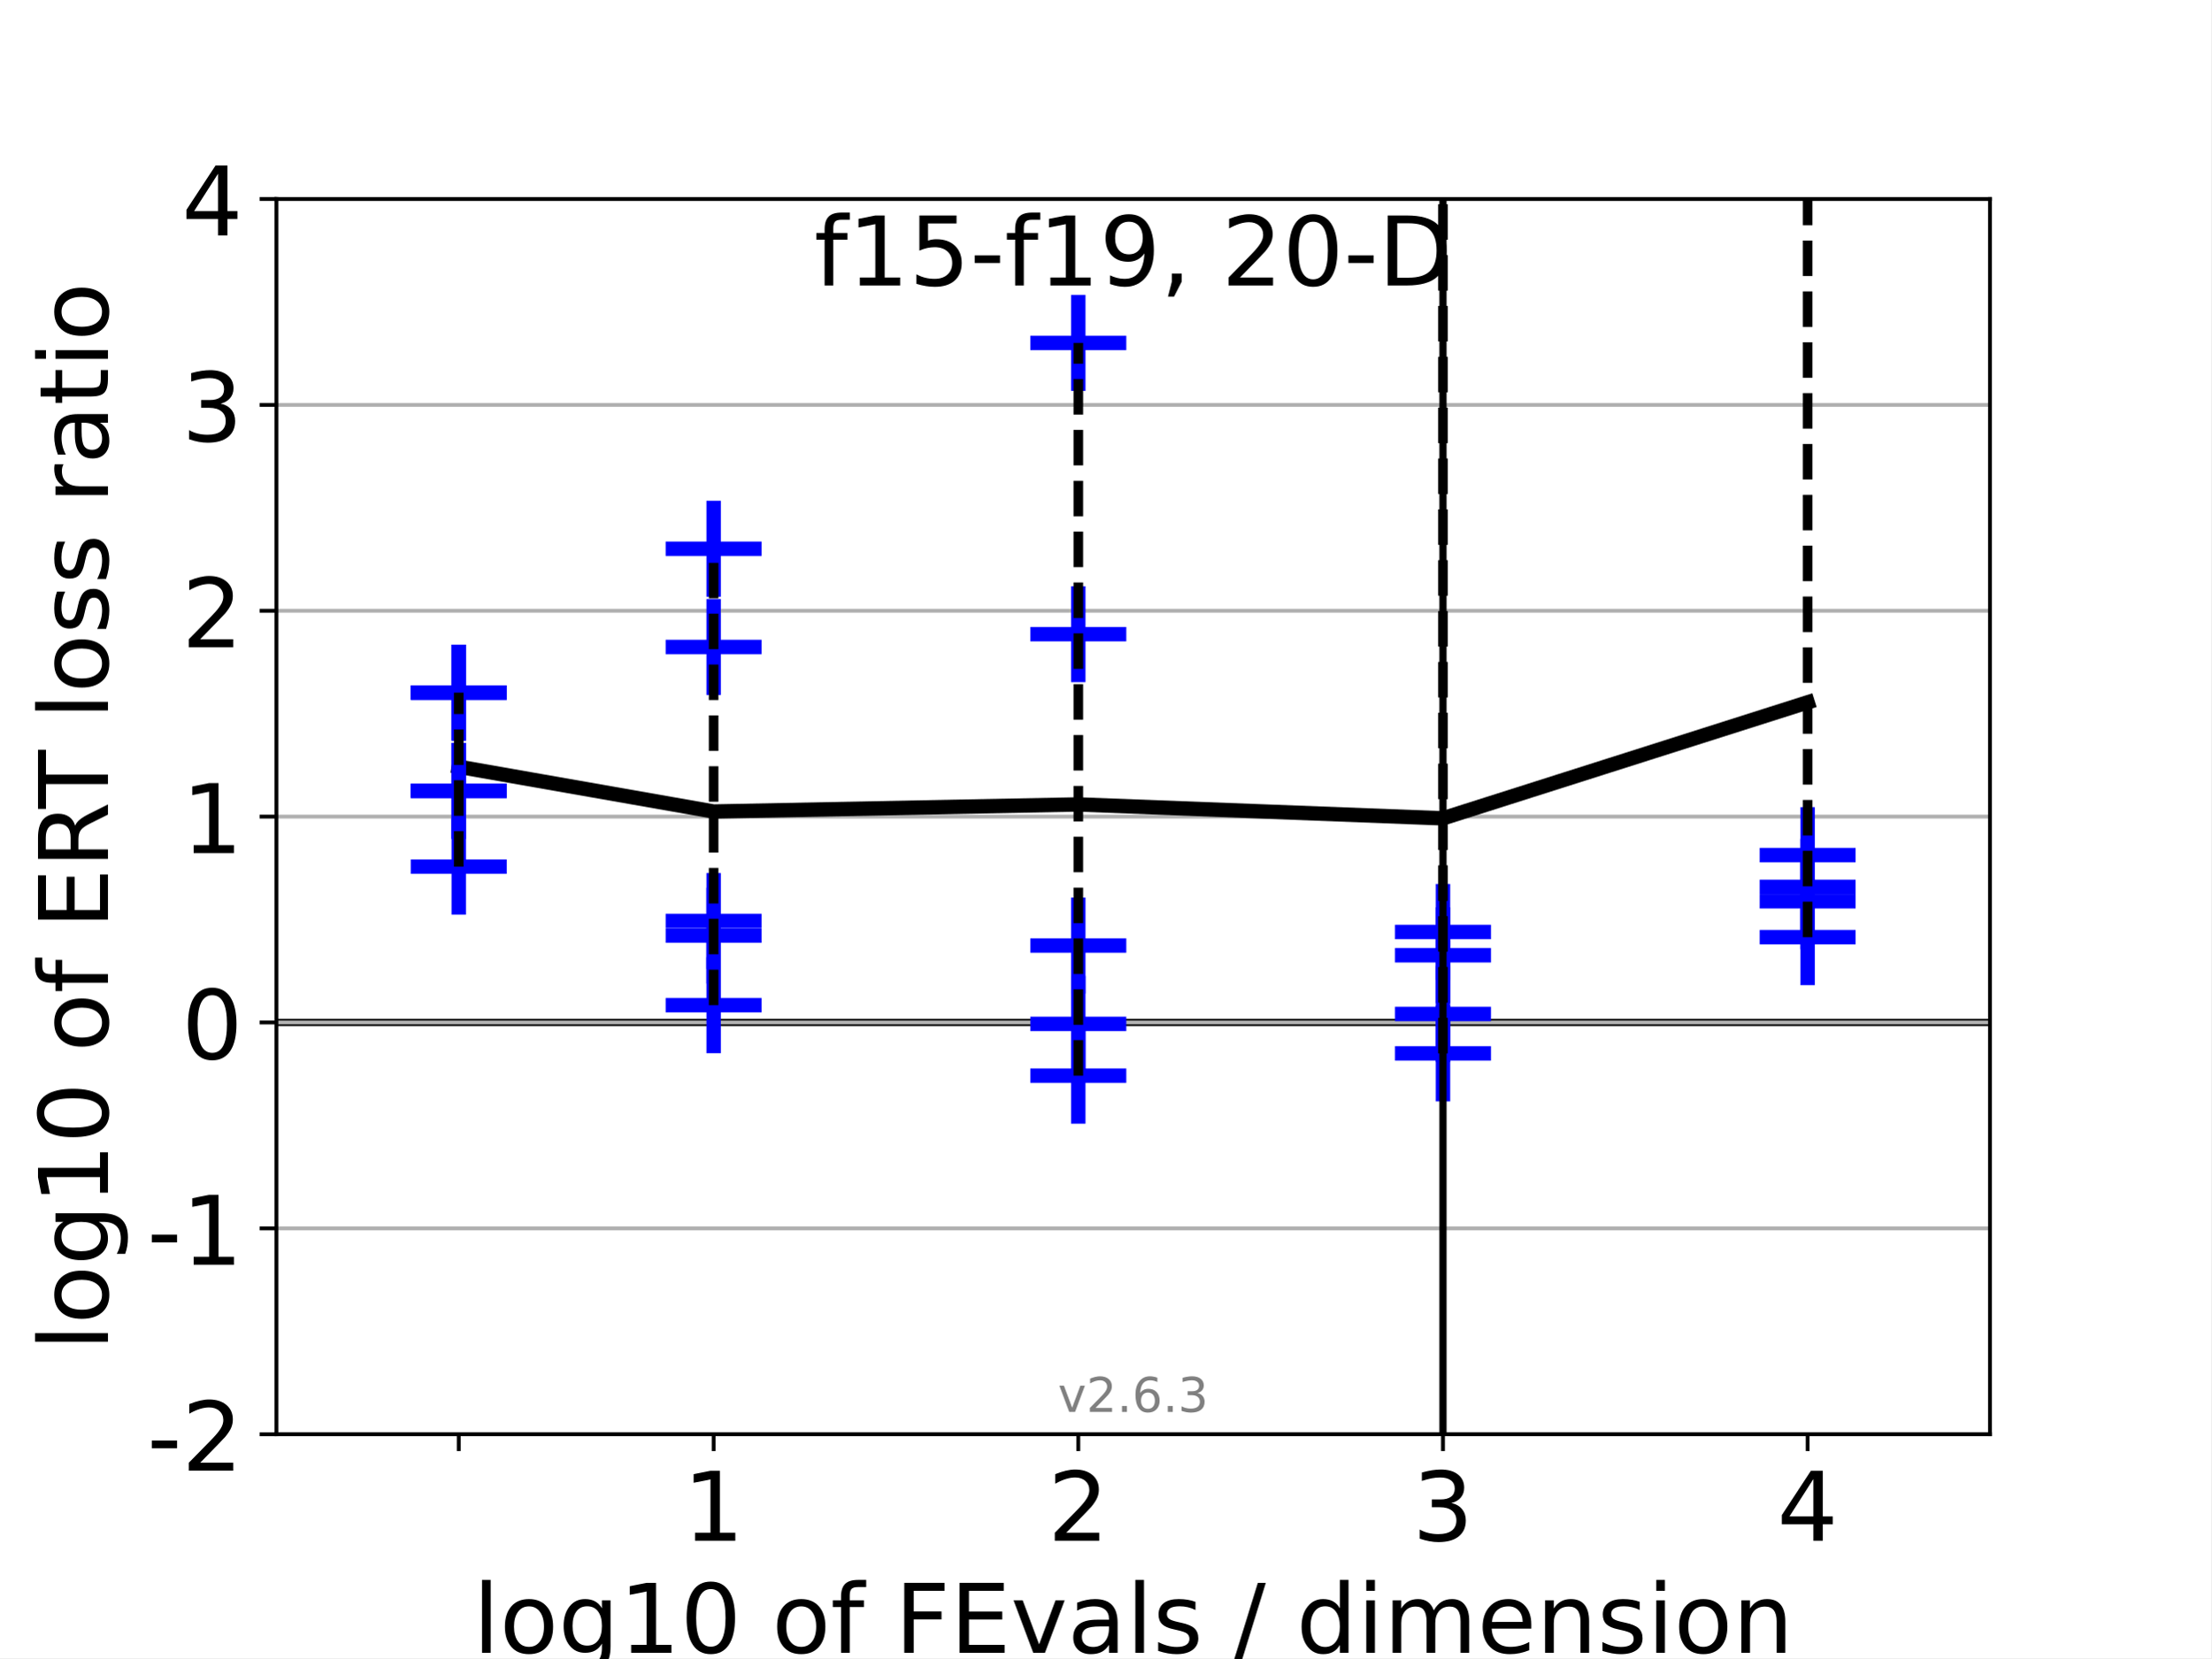
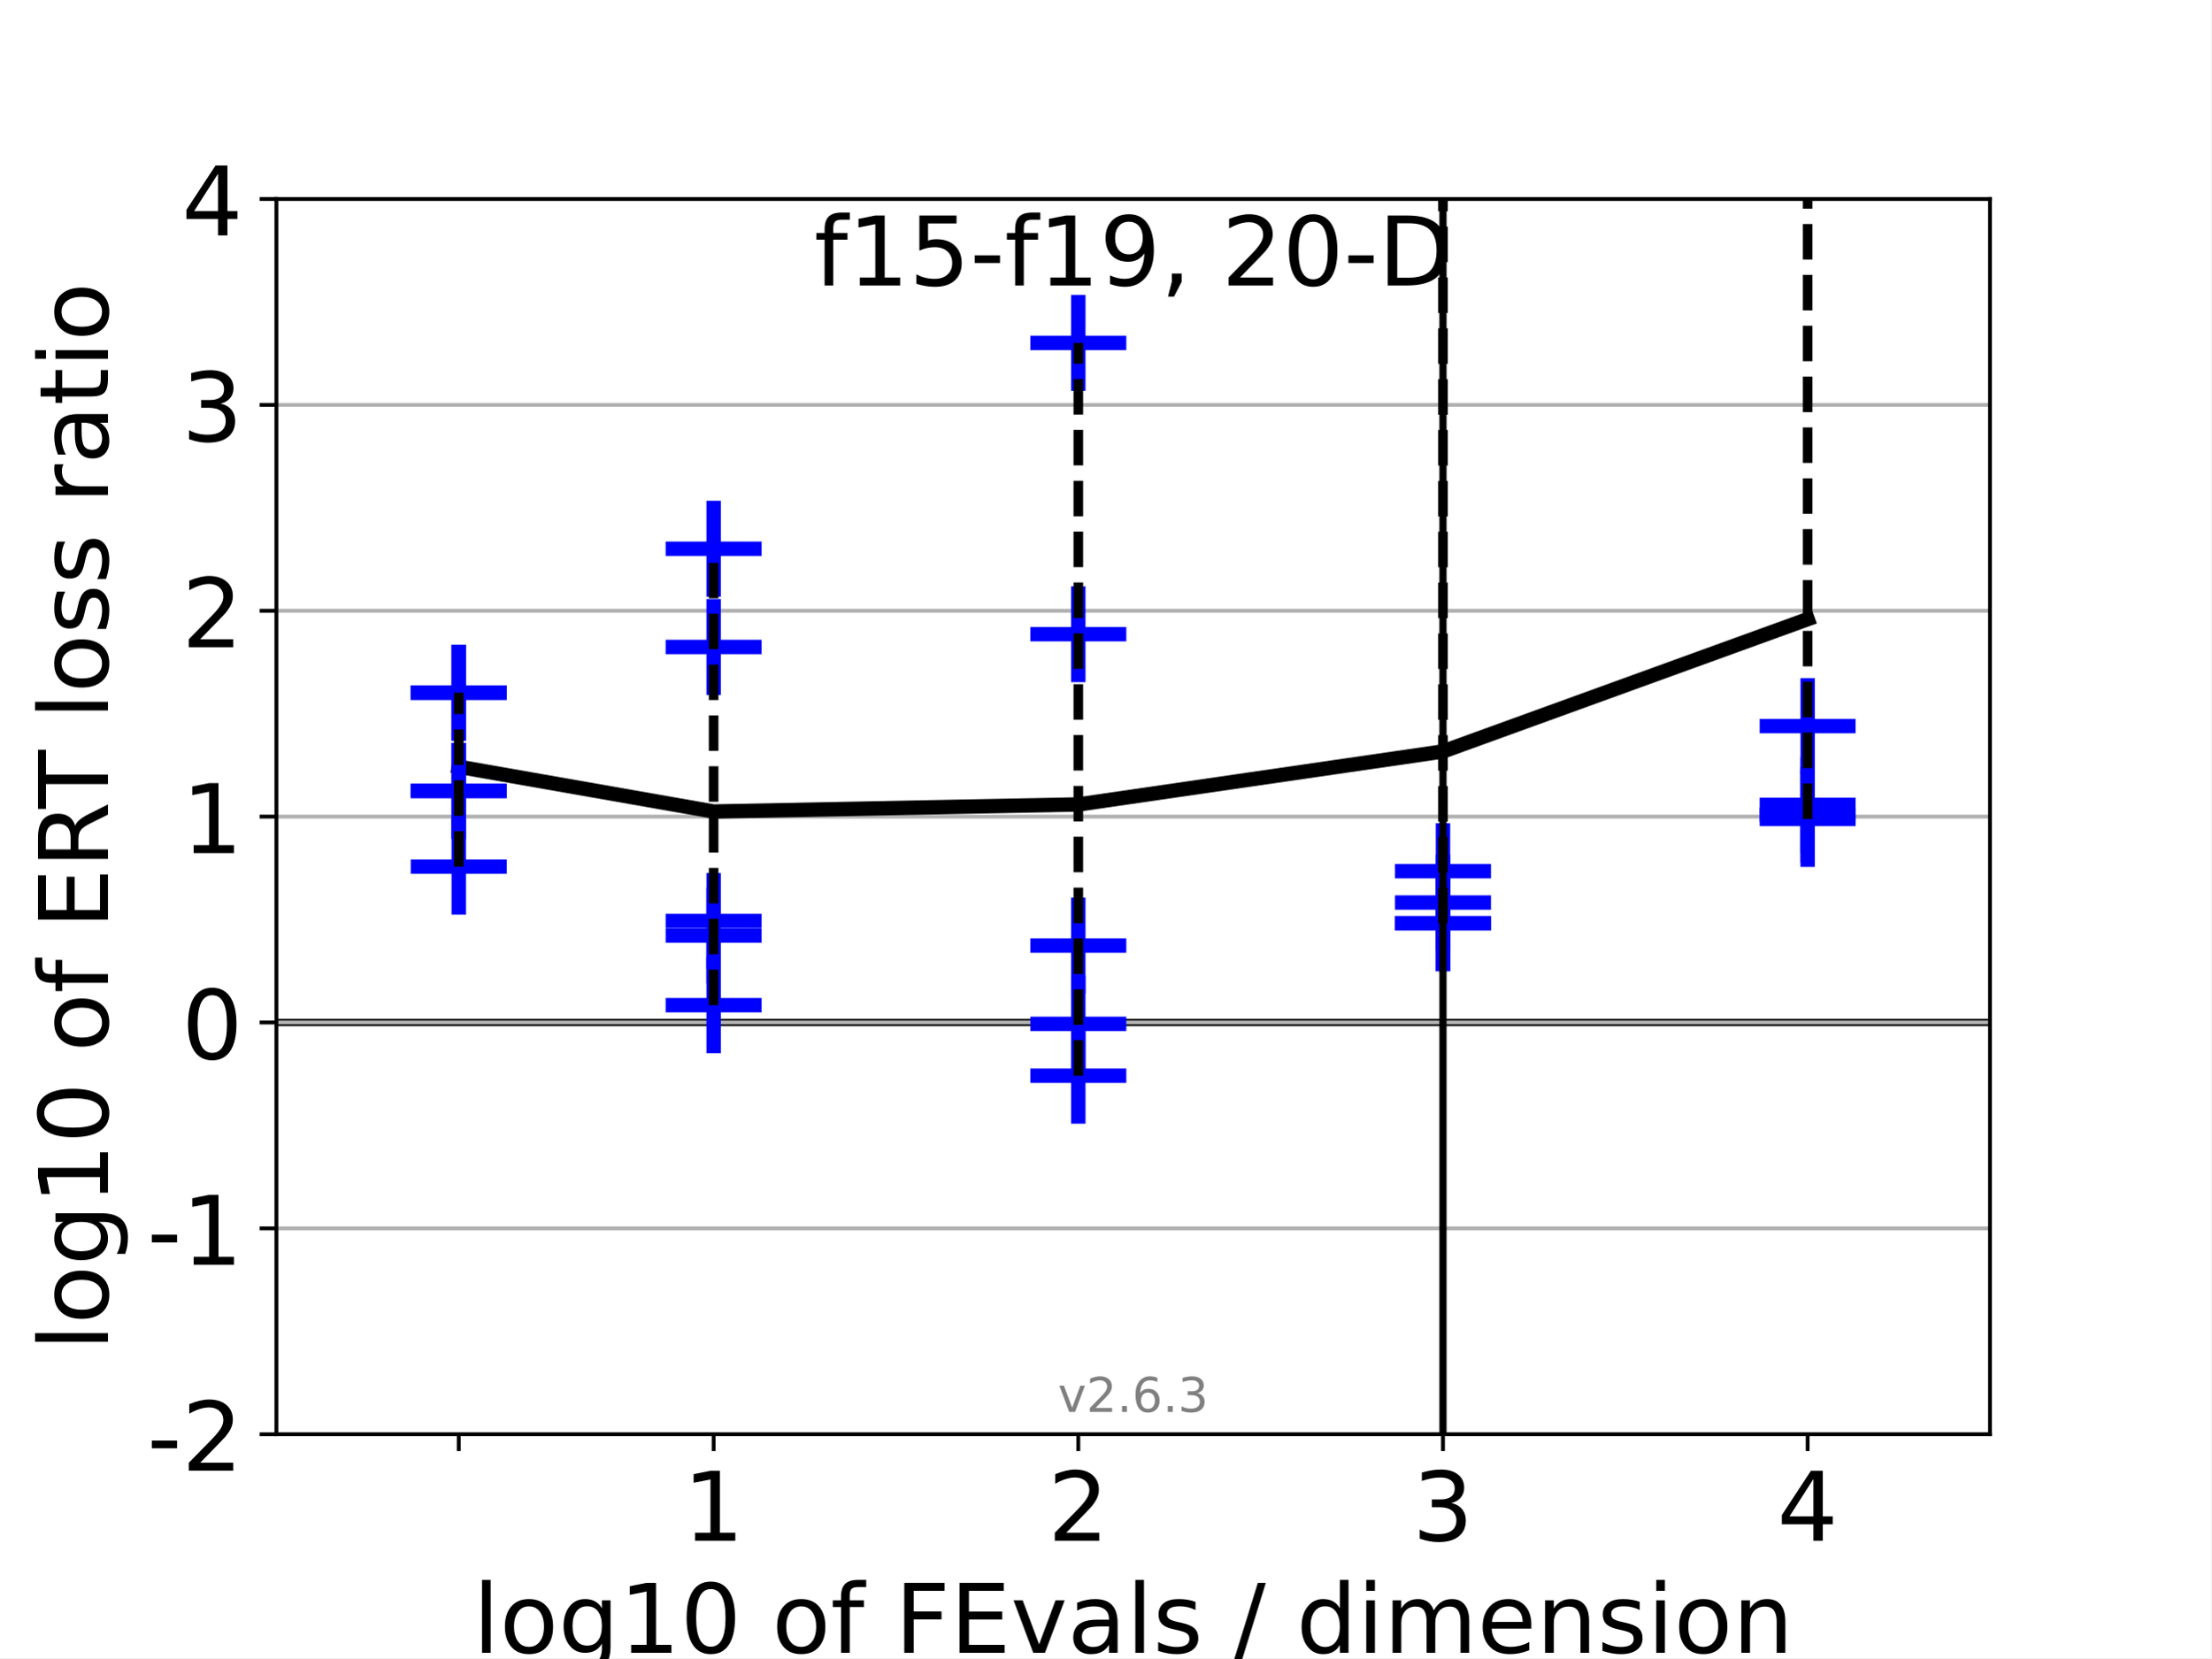
<svg xmlns="http://www.w3.org/2000/svg" xmlns:xlink="http://www.w3.org/1999/xlink" width="460.8pt" height="345.6pt" viewBox="0 0 460.8 345.6" version="1.1">
  <defs>
    <style type="text/css">*{stroke-linejoin: round; stroke-linecap: butt}</style>
  </defs>
  <g id="figure_1">
    <g id="patch_1">
      <path d="M 0 345.6  L 460.8 345.6  L 460.8 0  L 0 0  z " style="fill: #ffffff" />
    </g>
    <g id="axes_1">
      <g id="patch_2">
        <path d="M 57.6 298.944  L 414.72 298.944  L 414.72 41.472  L 57.6 41.472  z " style="fill: #ffffff" />
      </g>
      <g id="line2d_1">
-         <path d="M 57.6 213.12  L 414.72 213.12  " clip-path="url(#p6ece8abced)" style="fill: none; stroke: #000000; stroke-width: 1.5; stroke-linecap: square" />
+         <path d="M 57.6 213.12  L 414.72 213.12  " clip-path="url(#p973a322a5b)" style="fill: none; stroke: #000000; stroke-width: 1.5; stroke-linecap: square" />
      </g>
      <g id="matplotlib.axis_1">
        <g id="xtick_1">
          <g id="line2d_2">
            <defs>
-               <path id="me45247c3a1" d="M 0 0  L 0 3.5  " style="stroke: #000000; stroke-width: 0.8" />
+               <path id="m1d22557610" d="M 0 0  L 0 3.5  " style="stroke: #000000; stroke-width: 0.8" />
            </defs>
            <g>
-               <use xlink:href="#me45247c3a1" x="95.6" y="298.944" style="stroke: #000000; stroke-width: 0.8" />
+               <use xlink:href="#m1d22557610" x="95.6" y="298.944" style="stroke: #000000; stroke-width: 0.8" />
            </g>
          </g>
        </g>
        <g id="xtick_2">
          <g id="line2d_3">
            <g>
-               <use xlink:href="#me45247c3a1" x="148.721" y="298.944" style="stroke: #000000; stroke-width: 0.8" />
+               <use xlink:href="#m1d22557610" x="148.721" y="298.944" style="stroke: #000000; stroke-width: 0.8" />
            </g>
          </g>
          <g id="text_1">
            <g transform="translate(142.3588 321.1409) scale(0.2 -0.2)">
              <defs>
                <path id="DejaVuSans-31" d="M 794 531  L 1825 531  L 1825 4091  L 703 3866  L 703 4441  L 1819 4666  L 2450 4666  L 2450 531  L 3481 531  L 3481 0  L 794 0  L 794 531  z " transform="scale(0.015625)" />
              </defs>
              <use xlink:href="#DejaVuSans-31" />
            </g>
          </g>
        </g>
        <g id="xtick_3">
          <g id="line2d_4">
            <g>
-               <use xlink:href="#me45247c3a1" x="224.721" y="298.944" style="stroke: #000000; stroke-width: 0.8" />
+               <use xlink:href="#m1d22557610" x="224.721" y="298.944" style="stroke: #000000; stroke-width: 0.8" />
            </g>
          </g>
          <g id="text_2">
            <g transform="translate(218.3584 321.1409) scale(0.2 -0.2)">
              <defs>
                <path id="DejaVuSans-32" d="M 1228 531  L 3431 531  L 3431 0  L 469 0  L 469 531  Q 828 903 1448 1529  Q 2069 2156 2228 2338  Q 2531 2678 2651 2914  Q 2772 3150 2772 3378  Q 2772 3750 2511 3984  Q 2250 4219 1831 4219  Q 1534 4219 1204 4116  Q 875 4013 500 3803  L 500 4441  Q 881 4594 1212 4672  Q 1544 4750 1819 4750  Q 2544 4750 2975 4387  Q 3406 4025 3406 3419  Q 3406 3131 3298 2873  Q 3191 2616 2906 2266  Q 2828 2175 2409 1742  Q 1991 1309 1228 531  z " transform="scale(0.015625)" />
              </defs>
              <use xlink:href="#DejaVuSans-32" />
            </g>
          </g>
        </g>
        <g id="xtick_4">
          <g id="line2d_5">
            <g>
-               <use xlink:href="#me45247c3a1" x="300.721" y="298.944" style="stroke: #000000; stroke-width: 0.8" />
+               <use xlink:href="#m1d22557610" x="300.721" y="298.944" style="stroke: #000000; stroke-width: 0.8" />
            </g>
          </g>
          <g id="text_3">
            <g transform="translate(294.358 321.1409) scale(0.2 -0.2)">
              <defs>
                <path id="DejaVuSans-33" d="M 2597 2516  Q 3050 2419 3304 2112  Q 3559 1806 3559 1356  Q 3559 666 3084 287  Q 2609 -91 1734 -91  Q 1441 -91 1130 -33  Q 819 25 488 141  L 488 750  Q 750 597 1062 519  Q 1375 441 1716 441  Q 2309 441 2620 675  Q 2931 909 2931 1356  Q 2931 1769 2642 2001  Q 2353 2234 1838 2234  L 1294 2234  L 1294 2753  L 1863 2753  Q 2328 2753 2575 2939  Q 2822 3125 2822 3475  Q 2822 3834 2567 4026  Q 2313 4219 1838 4219  Q 1578 4219 1281 4162  Q 984 4106 628 3988  L 628 4550  Q 988 4650 1302 4700  Q 1616 4750 1894 4750  Q 2613 4750 3031 4423  Q 3450 4097 3450 3541  Q 3450 3153 3228 2886  Q 3006 2619 2597 2516  z " transform="scale(0.015625)" />
              </defs>
              <use xlink:href="#DejaVuSans-33" />
            </g>
          </g>
        </g>
        <g id="xtick_5">
          <g id="line2d_6">
            <g>
-               <use xlink:href="#me45247c3a1" x="376.72" y="298.944" style="stroke: #000000; stroke-width: 0.8" />
+               <use xlink:href="#m1d22557610" x="376.72" y="298.944" style="stroke: #000000; stroke-width: 0.8" />
            </g>
          </g>
          <g id="text_4">
            <g transform="translate(370.3577 321.1409) scale(0.2 -0.2)">
              <defs>
                <path id="DejaVuSans-34" d="M 2419 4116  L 825 1625  L 2419 1625  L 2419 4116  z M 2253 4666  L 3047 4666  L 3047 1625  L 3713 1625  L 3713 1100  L 3047 1100  L 3047 0  L 2419 0  L 2419 1100  L 313 1100  L 313 1709  L 2253 4666  z " transform="scale(0.015625)" />
              </defs>
              <use xlink:href="#DejaVuSans-34" />
            </g>
          </g>
        </g>
        <g id="text_5">
          <g transform="translate(98.56312 344.4971) scale(0.2 -0.2)">
            <defs>
              <path id="DejaVuSans-6c" d="M 603 4863  L 1178 4863  L 1178 0  L 603 0  L 603 4863  z " transform="scale(0.015625)" />
              <path id="DejaVuSans-6f" d="M 1959 3097  Q 1497 3097 1228 2736  Q 959 2375 959 1747  Q 959 1119 1226 758  Q 1494 397 1959 397  Q 2419 397 2687 759  Q 2956 1122 2956 1747  Q 2956 2369 2687 2733  Q 2419 3097 1959 3097  z M 1959 3584  Q 2709 3584 3137 3096  Q 3566 2609 3566 1747  Q 3566 888 3137 398  Q 2709 -91 1959 -91  Q 1206 -91 779 398  Q 353 888 353 1747  Q 353 2609 779 3096  Q 1206 3584 1959 3584  z " transform="scale(0.015625)" />
              <path id="DejaVuSans-67" d="M 2906 1791  Q 2906 2416 2648 2759  Q 2391 3103 1925 3103  Q 1463 3103 1205 2759  Q 947 2416 947 1791  Q 947 1169 1205 825  Q 1463 481 1925 481  Q 2391 481 2648 825  Q 2906 1169 2906 1791  z M 3481 434  Q 3481 -459 3084 -895  Q 2688 -1331 1869 -1331  Q 1566 -1331 1297 -1286  Q 1028 -1241 775 -1147  L 775 -588  Q 1028 -725 1275 -790  Q 1522 -856 1778 -856  Q 2344 -856 2625 -561  Q 2906 -266 2906 331  L 2906 616  Q 2728 306 2450 153  Q 2172 0 1784 0  Q 1141 0 747 490  Q 353 981 353 1791  Q 353 2603 747 3093  Q 1141 3584 1784 3584  Q 2172 3584 2450 3431  Q 2728 3278 2906 2969  L 2906 3500  L 3481 3500  L 3481 434  z " transform="scale(0.015625)" />
              <path id="DejaVuSans-30" d="M 2034 4250  Q 1547 4250 1301 3770  Q 1056 3291 1056 2328  Q 1056 1369 1301 889  Q 1547 409 2034 409  Q 2525 409 2770 889  Q 3016 1369 3016 2328  Q 3016 3291 2770 3770  Q 2525 4250 2034 4250  z M 2034 4750  Q 2819 4750 3233 4129  Q 3647 3509 3647 2328  Q 3647 1150 3233 529  Q 2819 -91 2034 -91  Q 1250 -91 836 529  Q 422 1150 422 2328  Q 422 3509 836 4129  Q 1250 4750 2034 4750  z " transform="scale(0.015625)" />
              <path id="DejaVuSans-20" transform="scale(0.015625)" />
              <path id="DejaVuSans-66" d="M 2375 4863  L 2375 4384  L 1825 4384  Q 1516 4384 1395 4259  Q 1275 4134 1275 3809  L 1275 3500  L 2222 3500  L 2222 3053  L 1275 3053  L 1275 0  L 697 0  L 697 3053  L 147 3053  L 147 3500  L 697 3500  L 697 3744  Q 697 4328 969 4595  Q 1241 4863 1831 4863  L 2375 4863  z " transform="scale(0.015625)" />
              <path id="DejaVuSans-46" d="M 628 4666  L 3309 4666  L 3309 4134  L 1259 4134  L 1259 2759  L 3109 2759  L 3109 2228  L 1259 2228  L 1259 0  L 628 0  L 628 4666  z " transform="scale(0.015625)" />
              <path id="DejaVuSans-45" d="M 628 4666  L 3578 4666  L 3578 4134  L 1259 4134  L 1259 2753  L 3481 2753  L 3481 2222  L 1259 2222  L 1259 531  L 3634 531  L 3634 0  L 628 0  L 628 4666  z " transform="scale(0.015625)" />
              <path id="DejaVuSans-76" d="M 191 3500  L 800 3500  L 1894 563  L 2988 3500  L 3597 3500  L 2284 0  L 1503 0  L 191 3500  z " transform="scale(0.015625)" />
              <path id="DejaVuSans-61" d="M 2194 1759  Q 1497 1759 1228 1600  Q 959 1441 959 1056  Q 959 750 1161 570  Q 1363 391 1709 391  Q 2188 391 2477 730  Q 2766 1069 2766 1631  L 2766 1759  L 2194 1759  z M 3341 1997  L 3341 0  L 2766 0  L 2766 531  Q 2569 213 2275 61  Q 1981 -91 1556 -91  Q 1019 -91 701 211  Q 384 513 384 1019  Q 384 1609 779 1909  Q 1175 2209 1959 2209  L 2766 2209  L 2766 2266  Q 2766 2663 2505 2880  Q 2244 3097 1772 3097  Q 1472 3097 1187 3025  Q 903 2953 641 2809  L 641 3341  Q 956 3463 1253 3523  Q 1550 3584 1831 3584  Q 2591 3584 2966 3190  Q 3341 2797 3341 1997  z " transform="scale(0.015625)" />
              <path id="DejaVuSans-73" d="M 2834 3397  L 2834 2853  Q 2591 2978 2328 3040  Q 2066 3103 1784 3103  Q 1356 3103 1142 2972  Q 928 2841 928 2578  Q 928 2378 1081 2264  Q 1234 2150 1697 2047  L 1894 2003  Q 2506 1872 2764 1633  Q 3022 1394 3022 966  Q 3022 478 2636 193  Q 2250 -91 1575 -91  Q 1294 -91 989 -36  Q 684 19 347 128  L 347 722  Q 666 556 975 473  Q 1284 391 1588 391  Q 1994 391 2212 530  Q 2431 669 2431 922  Q 2431 1156 2273 1281  Q 2116 1406 1581 1522  L 1381 1569  Q 847 1681 609 1914  Q 372 2147 372 2553  Q 372 3047 722 3315  Q 1072 3584 1716 3584  Q 2034 3584 2315 3537  Q 2597 3491 2834 3397  z " transform="scale(0.015625)" />
              <path id="DejaVuSans-2f" d="M 1625 4666  L 2156 4666  L 531 -594  L 0 -594  L 1625 4666  z " transform="scale(0.015625)" />
              <path id="DejaVuSans-64" d="M 2906 2969  L 2906 4863  L 3481 4863  L 3481 0  L 2906 0  L 2906 525  Q 2725 213 2448 61  Q 2172 -91 1784 -91  Q 1150 -91 751 415  Q 353 922 353 1747  Q 353 2572 751 3078  Q 1150 3584 1784 3584  Q 2172 3584 2448 3432  Q 2725 3281 2906 2969  z M 947 1747  Q 947 1113 1208 752  Q 1469 391 1925 391  Q 2381 391 2643 752  Q 2906 1113 2906 1747  Q 2906 2381 2643 2742  Q 2381 3103 1925 3103  Q 1469 3103 1208 2742  Q 947 2381 947 1747  z " transform="scale(0.015625)" />
              <path id="DejaVuSans-69" d="M 603 3500  L 1178 3500  L 1178 0  L 603 0  L 603 3500  z M 603 4863  L 1178 4863  L 1178 4134  L 603 4134  L 603 4863  z " transform="scale(0.015625)" />
              <path id="DejaVuSans-6d" d="M 3328 2828  Q 3544 3216 3844 3400  Q 4144 3584 4550 3584  Q 5097 3584 5394 3201  Q 5691 2819 5691 2113  L 5691 0  L 5113 0  L 5113 2094  Q 5113 2597 4934 2840  Q 4756 3084 4391 3084  Q 3944 3084 3684 2787  Q 3425 2491 3425 1978  L 3425 0  L 2847 0  L 2847 2094  Q 2847 2600 2669 2842  Q 2491 3084 2119 3084  Q 1678 3084 1418 2786  Q 1159 2488 1159 1978  L 1159 0  L 581 0  L 581 3500  L 1159 3500  L 1159 2956  Q 1356 3278 1631 3431  Q 1906 3584 2284 3584  Q 2666 3584 2933 3390  Q 3200 3197 3328 2828  z " transform="scale(0.015625)" />
              <path id="DejaVuSans-65" d="M 3597 1894  L 3597 1613  L 953 1613  Q 991 1019 1311 708  Q 1631 397 2203 397  Q 2534 397 2845 478  Q 3156 559 3463 722  L 3463 178  Q 3153 47 2828 -22  Q 2503 -91 2169 -91  Q 1331 -91 842 396  Q 353 884 353 1716  Q 353 2575 817 3079  Q 1281 3584 2069 3584  Q 2775 3584 3186 3129  Q 3597 2675 3597 1894  z M 3022 2063  Q 3016 2534 2758 2815  Q 2500 3097 2075 3097  Q 1594 3097 1305 2825  Q 1016 2553 972 2059  L 3022 2063  z " transform="scale(0.015625)" />
              <path id="DejaVuSans-6e" d="M 3513 2113  L 3513 0  L 2938 0  L 2938 2094  Q 2938 2591 2744 2837  Q 2550 3084 2163 3084  Q 1697 3084 1428 2787  Q 1159 2491 1159 1978  L 1159 0  L 581 0  L 581 3500  L 1159 3500  L 1159 2956  Q 1366 3272 1645 3428  Q 1925 3584 2291 3584  Q 2894 3584 3203 3211  Q 3513 2838 3513 2113  z " transform="scale(0.015625)" />
            </defs>
            <use xlink:href="#DejaVuSans-6c" />
            <use xlink:href="#DejaVuSans-6f" x="27.783" />
            <use xlink:href="#DejaVuSans-67" x="88.965" />
            <use xlink:href="#DejaVuSans-31" x="152.441" />
            <use xlink:href="#DejaVuSans-30" x="216.064" />
            <use xlink:href="#DejaVuSans-20" x="279.688" />
            <use xlink:href="#DejaVuSans-6f" x="311.475" />
            <use xlink:href="#DejaVuSans-66" x="372.656" />
            <use xlink:href="#DejaVuSans-20" x="407.861" />
            <use xlink:href="#DejaVuSans-46" x="439.648" />
            <use xlink:href="#DejaVuSans-45" x="497.168" />
            <use xlink:href="#DejaVuSans-76" x="560.352" />
            <use xlink:href="#DejaVuSans-61" x="619.531" />
            <use xlink:href="#DejaVuSans-6c" x="680.811" />
            <use xlink:href="#DejaVuSans-73" x="708.594" />
            <use xlink:href="#DejaVuSans-20" x="760.693" />
            <use xlink:href="#DejaVuSans-2f" x="792.48" />
            <use xlink:href="#DejaVuSans-20" x="826.172" />
            <use xlink:href="#DejaVuSans-64" x="857.959" />
            <use xlink:href="#DejaVuSans-69" x="921.436" />
            <use xlink:href="#DejaVuSans-6d" x="949.219" />
            <use xlink:href="#DejaVuSans-65" x="1046.631" />
            <use xlink:href="#DejaVuSans-6e" x="1108.154" />
            <use xlink:href="#DejaVuSans-73" x="1171.533" />
            <use xlink:href="#DejaVuSans-69" x="1223.633" />
            <use xlink:href="#DejaVuSans-6f" x="1251.416" />
            <use xlink:href="#DejaVuSans-6e" x="1312.598" />
          </g>
        </g>
      </g>
      <g id="matplotlib.axis_2">
        <g id="ytick_1">
          <g id="line2d_7">
-             <path d="M 57.6 298.944  L 414.72 298.944  " clip-path="url(#p6ece8abced)" style="fill: none; stroke: #b0b0b0; stroke-width: 0.8; stroke-linecap: square" />
+             <path d="M 57.6 298.944  L 414.72 298.944  " clip-path="url(#p973a322a5b)" style="fill: none; stroke: #b0b0b0; stroke-width: 0.8; stroke-linecap: square" />
          </g>
          <g id="line2d_8">
            <defs>
-               <path id="mb50d1b597a" d="M 0 0  L -3.5 0  " style="stroke: #000000; stroke-width: 0.8" />
+               <path id="m91de32bac0" d="M 0 0  L -3.5 0  " style="stroke: #000000; stroke-width: 0.8" />
            </defs>
            <g>
-               <use xlink:href="#mb50d1b597a" x="57.6" y="298.944" style="stroke: #000000; stroke-width: 0.8" />
+               <use xlink:href="#m91de32bac0" x="57.6" y="298.944" style="stroke: #000000; stroke-width: 0.8" />
            </g>
          </g>
          <g id="text_6">
            <g transform="translate(30.65938 306.5424) scale(0.2 -0.2)">
              <defs>
                <path id="DejaVuSans-2d" d="M 313 2009  L 1997 2009  L 1997 1497  L 313 1497  L 313 2009  z " transform="scale(0.015625)" />
              </defs>
              <use xlink:href="#DejaVuSans-2d" />
              <use xlink:href="#DejaVuSans-32" x="36.084" />
            </g>
          </g>
        </g>
        <g id="ytick_2">
          <g id="line2d_9">
-             <path d="M 57.6 256.032  L 414.72 256.032  " clip-path="url(#p6ece8abced)" style="fill: none; stroke: #b0b0b0; stroke-width: 0.8; stroke-linecap: square" />
+             <path d="M 57.6 256.032  L 414.72 256.032  " clip-path="url(#p973a322a5b)" style="fill: none; stroke: #b0b0b0; stroke-width: 0.8; stroke-linecap: square" />
          </g>
          <g id="line2d_10">
            <g>
-               <use xlink:href="#mb50d1b597a" x="57.6" y="256.032" style="stroke: #000000; stroke-width: 0.8" />
+               <use xlink:href="#m91de32bac0" x="57.6" y="256.032" style="stroke: #000000; stroke-width: 0.8" />
            </g>
          </g>
          <g id="text_7">
            <g transform="translate(30.65938 263.6304) scale(0.2 -0.2)">
              <use xlink:href="#DejaVuSans-2d" />
              <use xlink:href="#DejaVuSans-31" x="36.084" />
            </g>
          </g>
        </g>
        <g id="ytick_3">
          <g id="line2d_11">
-             <path d="M 57.6 213.12  L 414.72 213.12  " clip-path="url(#p6ece8abced)" style="fill: none; stroke: #b0b0b0; stroke-width: 0.8; stroke-linecap: square" />
+             <path d="M 57.6 213.12  L 414.72 213.12  " clip-path="url(#p973a322a5b)" style="fill: none; stroke: #b0b0b0; stroke-width: 0.8; stroke-linecap: square" />
          </g>
          <g id="line2d_12">
            <g>
-               <use xlink:href="#mb50d1b597a" x="57.6" y="213.12" style="stroke: #000000; stroke-width: 0.8" />
+               <use xlink:href="#m91de32bac0" x="57.6" y="213.12" style="stroke: #000000; stroke-width: 0.8" />
            </g>
          </g>
          <g id="text_8">
            <g transform="translate(37.875 220.7184) scale(0.2 -0.2)">
              <use xlink:href="#DejaVuSans-30" />
            </g>
          </g>
        </g>
        <g id="ytick_4">
          <g id="line2d_13">
-             <path d="M 57.6 170.208  L 414.72 170.208  " clip-path="url(#p6ece8abced)" style="fill: none; stroke: #b0b0b0; stroke-width: 0.8; stroke-linecap: square" />
+             <path d="M 57.6 170.208  L 414.72 170.208  " clip-path="url(#p973a322a5b)" style="fill: none; stroke: #b0b0b0; stroke-width: 0.8; stroke-linecap: square" />
          </g>
          <g id="line2d_14">
            <g>
-               <use xlink:href="#mb50d1b597a" x="57.6" y="170.208" style="stroke: #000000; stroke-width: 0.8" />
+               <use xlink:href="#m91de32bac0" x="57.6" y="170.208" style="stroke: #000000; stroke-width: 0.8" />
            </g>
          </g>
          <g id="text_9">
            <g transform="translate(37.875 177.8064) scale(0.2 -0.2)">
              <use xlink:href="#DejaVuSans-31" />
            </g>
          </g>
        </g>
        <g id="ytick_5">
          <g id="line2d_15">
-             <path d="M 57.6 127.296  L 414.72 127.296  " clip-path="url(#p6ece8abced)" style="fill: none; stroke: #b0b0b0; stroke-width: 0.8; stroke-linecap: square" />
+             <path d="M 57.6 127.296  L 414.72 127.296  " clip-path="url(#p973a322a5b)" style="fill: none; stroke: #b0b0b0; stroke-width: 0.8; stroke-linecap: square" />
          </g>
          <g id="line2d_16">
            <g>
-               <use xlink:href="#mb50d1b597a" x="57.6" y="127.296" style="stroke: #000000; stroke-width: 0.8" />
+               <use xlink:href="#m91de32bac0" x="57.6" y="127.296" style="stroke: #000000; stroke-width: 0.8" />
            </g>
          </g>
          <g id="text_10">
            <g transform="translate(37.875 134.8944) scale(0.2 -0.2)">
              <use xlink:href="#DejaVuSans-32" />
            </g>
          </g>
        </g>
        <g id="ytick_6">
          <g id="line2d_17">
-             <path d="M 57.6 84.384  L 414.72 84.384  " clip-path="url(#p6ece8abced)" style="fill: none; stroke: #b0b0b0; stroke-width: 0.8; stroke-linecap: square" />
+             <path d="M 57.6 84.384  L 414.72 84.384  " clip-path="url(#p973a322a5b)" style="fill: none; stroke: #b0b0b0; stroke-width: 0.8; stroke-linecap: square" />
          </g>
          <g id="line2d_18">
            <g>
-               <use xlink:href="#mb50d1b597a" x="57.6" y="84.384" style="stroke: #000000; stroke-width: 0.8" />
+               <use xlink:href="#m91de32bac0" x="57.6" y="84.384" style="stroke: #000000; stroke-width: 0.8" />
            </g>
          </g>
          <g id="text_11">
            <g transform="translate(37.875 91.98244) scale(0.2 -0.2)">
              <use xlink:href="#DejaVuSans-33" />
            </g>
          </g>
        </g>
        <g id="ytick_7">
          <g id="line2d_19">
-             <path d="M 57.6 41.472  L 414.72 41.472  " clip-path="url(#p6ece8abced)" style="fill: none; stroke: #b0b0b0; stroke-width: 0.8; stroke-linecap: square" />
+             <path d="M 57.6 41.472  L 414.72 41.472  " clip-path="url(#p973a322a5b)" style="fill: none; stroke: #b0b0b0; stroke-width: 0.8; stroke-linecap: square" />
          </g>
          <g id="line2d_20">
            <g>
-               <use xlink:href="#mb50d1b597a" x="57.6" y="41.472" style="stroke: #000000; stroke-width: 0.8" />
+               <use xlink:href="#m91de32bac0" x="57.6" y="41.472" style="stroke: #000000; stroke-width: 0.8" />
            </g>
          </g>
          <g id="text_12">
            <g transform="translate(37.875 49.07044) scale(0.2 -0.2)">
              <use xlink:href="#DejaVuSans-34" />
            </g>
          </g>
        </g>
        <g id="text_13">
          <g transform="translate(22.5 281.5518) rotate(-90) scale(0.2 -0.2)">
            <defs>
              <path id="DejaVuSans-52" d="M 2841 2188  Q 3044 2119 3236 1894  Q 3428 1669 3622 1275  L 4263 0  L 3584 0  L 2988 1197  Q 2756 1666 2539 1819  Q 2322 1972 1947 1972  L 1259 1972  L 1259 0  L 628 0  L 628 4666  L 2053 4666  Q 2853 4666 3247 4331  Q 3641 3997 3641 3322  Q 3641 2881 3436 2590  Q 3231 2300 2841 2188  z M 1259 4147  L 1259 2491  L 2053 2491  Q 2509 2491 2742 2702  Q 2975 2913 2975 3322  Q 2975 3731 2742 3939  Q 2509 4147 2053 4147  L 1259 4147  z " transform="scale(0.015625)" />
              <path id="DejaVuSans-54" d="M -19 4666  L 3928 4666  L 3928 4134  L 2272 4134  L 2272 0  L 1638 0  L 1638 4134  L -19 4134  L -19 4666  z " transform="scale(0.015625)" />
              <path id="DejaVuSans-72" d="M 2631 2963  Q 2534 3019 2420 3045  Q 2306 3072 2169 3072  Q 1681 3072 1420 2755  Q 1159 2438 1159 1844  L 1159 0  L 581 0  L 581 3500  L 1159 3500  L 1159 2956  Q 1341 3275 1631 3429  Q 1922 3584 2338 3584  Q 2397 3584 2469 3576  Q 2541 3569 2628 3553  L 2631 2963  z " transform="scale(0.015625)" />
              <path id="DejaVuSans-74" d="M 1172 4494  L 1172 3500  L 2356 3500  L 2356 3053  L 1172 3053  L 1172 1153  Q 1172 725 1289 603  Q 1406 481 1766 481  L 2356 481  L 2356 0  L 1766 0  Q 1100 0 847 248  Q 594 497 594 1153  L 594 3053  L 172 3053  L 172 3500  L 594 3500  L 594 4494  L 1172 4494  z " transform="scale(0.015625)" />
            </defs>
            <use xlink:href="#DejaVuSans-6c" />
            <use xlink:href="#DejaVuSans-6f" x="27.783" />
            <use xlink:href="#DejaVuSans-67" x="88.965" />
            <use xlink:href="#DejaVuSans-31" x="152.441" />
            <use xlink:href="#DejaVuSans-30" x="216.064" />
            <use xlink:href="#DejaVuSans-20" x="279.688" />
            <use xlink:href="#DejaVuSans-6f" x="311.475" />
            <use xlink:href="#DejaVuSans-66" x="372.656" />
            <use xlink:href="#DejaVuSans-20" x="407.861" />
            <use xlink:href="#DejaVuSans-45" x="439.648" />
            <use xlink:href="#DejaVuSans-52" x="502.832" />
            <use xlink:href="#DejaVuSans-54" x="565.064" />
            <use xlink:href="#DejaVuSans-20" x="626.148" />
            <use xlink:href="#DejaVuSans-6c" x="657.936" />
            <use xlink:href="#DejaVuSans-6f" x="685.719" />
            <use xlink:href="#DejaVuSans-73" x="746.9" />
            <use xlink:href="#DejaVuSans-73" x="799" />
            <use xlink:href="#DejaVuSans-20" x="851.1" />
            <use xlink:href="#DejaVuSans-72" x="882.887" />
            <use xlink:href="#DejaVuSans-61" x="924" />
            <use xlink:href="#DejaVuSans-74" x="985.279" />
            <use xlink:href="#DejaVuSans-69" x="1024.488" />
            <use xlink:href="#DejaVuSans-6f" x="1052.271" />
          </g>
        </g>
      </g>
      <g id="line2d_21">
-         <path d="M 95.6 159.815  L 148.721 169.145  L 224.721 167.669  L 300.721 170.564  L 376.72 146.383  " clip-path="url(#p6ece8abced)" style="fill: none; stroke: #000000; stroke-width: 3; stroke-linecap: square" />
+         <path d="M 95.6 159.815  L 148.721 169.145  L 224.721 167.669  L 300.721 156.621  L 376.72 129.045  " clip-path="url(#p973a322a5b)" style="fill: none; stroke: #000000; stroke-width: 3; stroke-linecap: square" />
      </g>
      <g id="line2d_22">
        <defs>
-           <path id="m6ed7a34bdd" d="M -10 0  L 10 0  M 0 10  L 0 -10  " style="stroke: #0000ff; stroke-width: 3" />
+           <path id="maab2d80bf3" d="M -10 0  L 10 0  M 0 10  L 0 -10  " style="stroke: #0000ff; stroke-width: 3" />
        </defs>
-         <g clip-path="url(#p6ece8abced)">
-           <use xlink:href="#m6ed7a34bdd" x="95.6" y="144.372" style="fill: #0000ff; stroke: #0000ff; stroke-width: 3" />
-           <use xlink:href="#m6ed7a34bdd" x="95.6" y="164.847" style="fill: #0000ff; stroke: #0000ff; stroke-width: 3" />
-           <use xlink:href="#m6ed7a34bdd" x="95.6" y="180.637" style="fill: #0000ff; stroke: #0000ff; stroke-width: 3" />
-           <use xlink:href="#m6ed7a34bdd" x="95.6" y="164.847" style="fill: #0000ff; stroke: #0000ff; stroke-width: 3" />
-           <use xlink:href="#m6ed7a34bdd" x="95.6" y="144.372" style="fill: #0000ff; stroke: #0000ff; stroke-width: 3" />
+         <g clip-path="url(#p973a322a5b)">
+           <use xlink:href="#maab2d80bf3" x="95.6" y="144.372" style="fill: #0000ff; stroke: #0000ff; stroke-width: 3" />
+           <use xlink:href="#maab2d80bf3" x="95.6" y="164.847" style="fill: #0000ff; stroke: #0000ff; stroke-width: 3" />
+           <use xlink:href="#maab2d80bf3" x="95.6" y="180.637" style="fill: #0000ff; stroke: #0000ff; stroke-width: 3" />
+           <use xlink:href="#maab2d80bf3" x="95.6" y="164.847" style="fill: #0000ff; stroke: #0000ff; stroke-width: 3" />
+           <use xlink:href="#maab2d80bf3" x="95.6" y="144.372" style="fill: #0000ff; stroke: #0000ff; stroke-width: 3" />
        </g>
      </g>
      <g id="line2d_23">
-         <path d="M 95.6 180.637  L 95.6 144.372  " clip-path="url(#p6ece8abced)" style="fill: none; stroke-dasharray: 7.4,3.2; stroke-dashoffset: 0; stroke: #000000; stroke-width: 2" />
+         <path d="M 95.6 180.637  L 95.6 144.372  " clip-path="url(#p973a322a5b)" style="fill: none; stroke-dasharray: 7.4,3.2; stroke-dashoffset: 0; stroke: #000000; stroke-width: 2" />
      </g>
      <g id="line2d_24">
-         <g clip-path="url(#p6ece8abced)">
-           <use xlink:href="#m6ed7a34bdd" x="148.721" y="195.015" style="fill: #0000ff; stroke: #0000ff; stroke-width: 3" />
-           <use xlink:href="#m6ed7a34bdd" x="148.721" y="134.852" style="fill: #0000ff; stroke: #0000ff; stroke-width: 3" />
-           <use xlink:href="#m6ed7a34bdd" x="148.721" y="191.968" style="fill: #0000ff; stroke: #0000ff; stroke-width: 3" />
-           <use xlink:href="#m6ed7a34bdd" x="148.721" y="209.509" style="fill: #0000ff; stroke: #0000ff; stroke-width: 3" />
-           <use xlink:href="#m6ed7a34bdd" x="148.721" y="114.378" style="fill: #0000ff; stroke: #0000ff; stroke-width: 3" />
+         <g clip-path="url(#p973a322a5b)">
+           <use xlink:href="#maab2d80bf3" x="148.721" y="195.015" style="fill: #0000ff; stroke: #0000ff; stroke-width: 3" />
+           <use xlink:href="#maab2d80bf3" x="148.721" y="134.852" style="fill: #0000ff; stroke: #0000ff; stroke-width: 3" />
+           <use xlink:href="#maab2d80bf3" x="148.721" y="191.968" style="fill: #0000ff; stroke: #0000ff; stroke-width: 3" />
+           <use xlink:href="#maab2d80bf3" x="148.721" y="209.509" style="fill: #0000ff; stroke: #0000ff; stroke-width: 3" />
+           <use xlink:href="#maab2d80bf3" x="148.721" y="114.378" style="fill: #0000ff; stroke: #0000ff; stroke-width: 3" />
        </g>
      </g>
      <g id="line2d_25">
-         <path d="M 148.721 209.509  L 148.721 114.378  " clip-path="url(#p6ece8abced)" style="fill: none; stroke-dasharray: 7.4,3.2; stroke-dashoffset: 0; stroke: #000000; stroke-width: 2" />
+         <path d="M 148.721 209.509  L 148.721 114.378  " clip-path="url(#p973a322a5b)" style="fill: none; stroke-dasharray: 7.4,3.2; stroke-dashoffset: 0; stroke: #000000; stroke-width: 2" />
      </g>
      <g id="line2d_26">
-         <g clip-path="url(#p6ece8abced)">
-           <use xlink:href="#m6ed7a34bdd" x="224.721" y="197.086" style="fill: #0000ff; stroke: #0000ff; stroke-width: 3" />
-           <use xlink:href="#m6ed7a34bdd" x="224.721" y="132.186" style="fill: #0000ff; stroke: #0000ff; stroke-width: 3" />
-           <use xlink:href="#m6ed7a34bdd" x="224.721" y="224.206" style="fill: #0000ff; stroke: #0000ff; stroke-width: 3" />
-           <use xlink:href="#m6ed7a34bdd" x="224.721" y="213.402" style="fill: #0000ff; stroke: #0000ff; stroke-width: 3" />
-           <use xlink:href="#m6ed7a34bdd" x="224.721" y="71.466" style="fill: #0000ff; stroke: #0000ff; stroke-width: 3" />
+         <g clip-path="url(#p973a322a5b)">
+           <use xlink:href="#maab2d80bf3" x="224.721" y="197.086" style="fill: #0000ff; stroke: #0000ff; stroke-width: 3" />
+           <use xlink:href="#maab2d80bf3" x="224.721" y="132.186" style="fill: #0000ff; stroke: #0000ff; stroke-width: 3" />
+           <use xlink:href="#maab2d80bf3" x="224.721" y="224.206" style="fill: #0000ff; stroke: #0000ff; stroke-width: 3" />
+           <use xlink:href="#maab2d80bf3" x="224.721" y="213.402" style="fill: #0000ff; stroke: #0000ff; stroke-width: 3" />
+           <use xlink:href="#maab2d80bf3" x="224.721" y="71.466" style="fill: #0000ff; stroke: #0000ff; stroke-width: 3" />
        </g>
      </g>
      <g id="line2d_27">
-         <path d="M 224.721 224.206  L 224.721 71.466  " clip-path="url(#p6ece8abced)" style="fill: none; stroke-dasharray: 7.4,3.2; stroke-dashoffset: 0; stroke: #000000; stroke-width: 2" />
+         <path d="M 224.721 224.206  L 224.721 71.466  " clip-path="url(#p973a322a5b)" style="fill: none; stroke-dasharray: 7.4,3.2; stroke-dashoffset: 0; stroke: #000000; stroke-width: 2" />
      </g>
      <g id="line2d_28">
-         <g clip-path="url(#p6ece8abced)">
-           <use xlink:href="#m6ed7a34bdd" x="300.721" y="194.25" style="fill: #0000ff; stroke: #0000ff; stroke-width: 3" />
-           <use xlink:href="#m6ed7a34bdd" x="300.721" y="219.564" style="fill: #0000ff; stroke: #0000ff; stroke-width: 3" />
-           <use xlink:href="#m6ed7a34bdd" x="300.721" y="199.108" style="fill: #0000ff; stroke: #0000ff; stroke-width: 3" />
-           <use xlink:href="#m6ed7a34bdd" x="300.721" y="211.343" style="fill: #0000ff; stroke: #0000ff; stroke-width: 3" />
-           <use xlink:href="#m6ed7a34bdd" x="300.721" y="28.554" style="fill: #0000ff; stroke: #0000ff; stroke-width: 3" />
+         <g clip-path="url(#p973a322a5b)">
+           <use xlink:href="#maab2d80bf3" x="300.721" y="181.577" style="fill: #0000ff; stroke: #0000ff; stroke-width: 3" />
+           <use xlink:href="#maab2d80bf3" x="300.721" y="188.119" style="fill: #0000ff; stroke: #0000ff; stroke-width: 3" />
+           <use xlink:href="#maab2d80bf3" x="300.721" y="192.43" style="fill: #0000ff; stroke: #0000ff; stroke-width: 3" />
+           <use xlink:href="#maab2d80bf3" x="300.721" y="192.425" style="fill: #0000ff; stroke: #0000ff; stroke-width: 3" />
+           <use xlink:href="#maab2d80bf3" x="300.721" y="28.554" style="fill: #0000ff; stroke: #0000ff; stroke-width: 3" />
        </g>
      </g>
      <g id="line2d_29">
-         <path d="M 300.721 219.564  L 300.721 28.554  " clip-path="url(#p6ece8abced)" style="fill: none; stroke-dasharray: 7.4,3.2; stroke-dashoffset: 0; stroke: #000000; stroke-width: 2" />
+         <path d="M 300.721 192.43  L 300.721 28.554  " clip-path="url(#p973a322a5b)" style="fill: none; stroke-dasharray: 7.4,3.2; stroke-dashoffset: 0; stroke: #000000; stroke-width: 2" />
      </g>
      <g id="line2d_30">
-         <g clip-path="url(#p6ece8abced)">
-           <use xlink:href="#m6ed7a34bdd" x="376.72" y="187.862" style="fill: #0000ff; stroke: #0000ff; stroke-width: 3" />
-           <use xlink:href="#m6ed7a34bdd" x="376.72" y="195.335" style="fill: #0000ff; stroke: #0000ff; stroke-width: 3" />
-           <use xlink:href="#m6ed7a34bdd" x="376.72" y="184.847" style="fill: #0000ff; stroke: #0000ff; stroke-width: 3" />
-           <use xlink:href="#m6ed7a34bdd" x="376.72" y="178.231" style="fill: #0000ff; stroke: #0000ff; stroke-width: 3" />
-           <use xlink:href="#m6ed7a34bdd" x="376.72" y="-1" style="fill: #0000ff; stroke: #0000ff; stroke-width: 3" />
+         <g clip-path="url(#p973a322a5b)">
+           <use xlink:href="#maab2d80bf3" x="376.72" y="151.338" style="fill: #0000ff; stroke: #0000ff; stroke-width: 3" />
+           <use xlink:href="#maab2d80bf3" x="376.72" y="170.689" style="fill: #0000ff; stroke: #0000ff; stroke-width: 3" />
+           <use xlink:href="#maab2d80bf3" x="376.72" y="167.761" style="fill: #0000ff; stroke: #0000ff; stroke-width: 3" />
+           <use xlink:href="#maab2d80bf3" x="376.72" y="169.794" style="fill: #0000ff; stroke: #0000ff; stroke-width: 3" />
+           <use xlink:href="#maab2d80bf3" x="376.72" y="-1" style="fill: #0000ff; stroke: #0000ff; stroke-width: 3" />
        </g>
      </g>
      <g id="line2d_31">
-         <path d="M 376.72 195.335  L 376.72 -1  " clip-path="url(#p6ece8abced)" style="fill: none; stroke-dasharray: 7.4,3.2; stroke-dashoffset: 0; stroke: #000000; stroke-width: 2" />
+         <path d="M 376.72 170.689  L 376.72 -1  " clip-path="url(#p973a322a5b)" style="fill: none; stroke-dasharray: 7.4,3.2; stroke-dashoffset: 0; stroke: #000000; stroke-width: 2" />
      </g>
      <g id="line2d_32">
-         <path d="M 300.721 298.944  L 300.721 41.472  " clip-path="url(#p6ece8abced)" style="fill: none; stroke: #000000; stroke-width: 1.5; stroke-linecap: square" />
+         <path d="M 300.721 298.944  L 300.721 41.472  " clip-path="url(#p973a322a5b)" style="fill: none; stroke: #000000; stroke-width: 1.5; stroke-linecap: square" />
      </g>
      <g id="patch_3">
        <path d="M 57.6 298.944  L 57.6 41.472  " style="fill: none; stroke: #000000; stroke-width: 0.8; stroke-linejoin: miter; stroke-linecap: square" />
      </g>
      <g id="patch_4">
        <path d="M 414.72 298.944  L 414.72 41.472  " style="fill: none; stroke: #000000; stroke-width: 0.8; stroke-linejoin: miter; stroke-linecap: square" />
      </g>
      <g id="patch_5">
        <path d="M 57.6 298.944  L 414.72 298.944  " style="fill: none; stroke: #000000; stroke-width: 0.8; stroke-linejoin: miter; stroke-linecap: square" />
      </g>
      <g id="patch_6">
        <path d="M 57.6 41.472  L 414.72 41.472  " style="fill: none; stroke: #000000; stroke-width: 0.8; stroke-linejoin: miter; stroke-linecap: square" />
      </g>
      <g id="text_14">
        <g transform="translate(169.6725 59.49504) scale(0.2 -0.2)">
          <defs>
            <path id="DejaVuSans-35" d="M 691 4666  L 3169 4666  L 3169 4134  L 1269 4134  L 1269 2991  Q 1406 3038 1543 3061  Q 1681 3084 1819 3084  Q 2600 3084 3056 2656  Q 3513 2228 3513 1497  Q 3513 744 3044 326  Q 2575 -91 1722 -91  Q 1428 -91 1123 -41  Q 819 9 494 109  L 494 744  Q 775 591 1075 516  Q 1375 441 1709 441  Q 2250 441 2565 725  Q 2881 1009 2881 1497  Q 2881 1984 2565 2268  Q 2250 2553 1709 2553  Q 1456 2553 1204 2497  Q 953 2441 691 2322  L 691 4666  z " transform="scale(0.015625)" />
            <path id="DejaVuSans-39" d="M 703 97  L 703 672  Q 941 559 1184 500  Q 1428 441 1663 441  Q 2288 441 2617 861  Q 2947 1281 2994 2138  Q 2813 1869 2534 1725  Q 2256 1581 1919 1581  Q 1219 1581 811 2004  Q 403 2428 403 3163  Q 403 3881 828 4315  Q 1253 4750 1959 4750  Q 2769 4750 3195 4129  Q 3622 3509 3622 2328  Q 3622 1225 3098 567  Q 2575 -91 1691 -91  Q 1453 -91 1209 -44  Q 966 3 703 97  z M 1959 2075  Q 2384 2075 2632 2365  Q 2881 2656 2881 3163  Q 2881 3666 2632 3958  Q 2384 4250 1959 4250  Q 1534 4250 1286 3958  Q 1038 3666 1038 3163  Q 1038 2656 1286 2365  Q 1534 2075 1959 2075  z " transform="scale(0.015625)" />
            <path id="DejaVuSans-2c" d="M 750 794  L 1409 794  L 1409 256  L 897 -744  L 494 -744  L 750 256  L 750 794  z " transform="scale(0.015625)" />
            <path id="DejaVuSans-44" d="M 1259 4147  L 1259 519  L 2022 519  Q 2988 519 3436 956  Q 3884 1394 3884 2338  Q 3884 3275 3436 3711  Q 2988 4147 2022 4147  L 1259 4147  z M 628 4666  L 1925 4666  Q 3281 4666 3915 4102  Q 4550 3538 4550 2338  Q 4550 1131 3912 565  Q 3275 0 1925 0  L 628 0  L 628 4666  z " transform="scale(0.015625)" />
          </defs>
          <use xlink:href="#DejaVuSans-66" />
          <use xlink:href="#DejaVuSans-31" x="35.205" />
          <use xlink:href="#DejaVuSans-35" x="98.828" />
          <use xlink:href="#DejaVuSans-2d" x="162.451" />
          <use xlink:href="#DejaVuSans-66" x="198.535" />
          <use xlink:href="#DejaVuSans-31" x="233.74" />
          <use xlink:href="#DejaVuSans-39" x="297.363" />
          <use xlink:href="#DejaVuSans-2c" x="360.986" />
          <use xlink:href="#DejaVuSans-20" x="392.773" />
          <use xlink:href="#DejaVuSans-32" x="424.561" />
          <use xlink:href="#DejaVuSans-30" x="488.184" />
          <use xlink:href="#DejaVuSans-2d" x="551.807" />
          <use xlink:href="#DejaVuSans-44" x="587.891" />
        </g>
      </g>
      <g id="text_15">
        <g style="fill: #808080" transform="translate(220.4787 294.2896) scale(0.1 -0.1)">
          <defs>
            <path id="DejaVuSans-2e" d="M 684 794  L 1344 794  L 1344 0  L 684 0  L 684 794  z " transform="scale(0.015625)" />
            <path id="DejaVuSans-36" d="M 2113 2584  Q 1688 2584 1439 2293  Q 1191 2003 1191 1497  Q 1191 994 1439 701  Q 1688 409 2113 409  Q 2538 409 2786 701  Q 3034 994 3034 1497  Q 3034 2003 2786 2293  Q 2538 2584 2113 2584  z M 3366 4563  L 3366 3988  Q 3128 4100 2886 4159  Q 2644 4219 2406 4219  Q 1781 4219 1451 3797  Q 1122 3375 1075 2522  Q 1259 2794 1537 2939  Q 1816 3084 2150 3084  Q 2853 3084 3261 2657  Q 3669 2231 3669 1497  Q 3669 778 3244 343  Q 2819 -91 2113 -91  Q 1303 -91 875 529  Q 447 1150 447 2328  Q 447 3434 972 4092  Q 1497 4750 2381 4750  Q 2619 4750 2861 4703  Q 3103 4656 3366 4563  z " transform="scale(0.015625)" />
          </defs>
          <use xlink:href="#DejaVuSans-76" />
          <use xlink:href="#DejaVuSans-32" x="59.18" />
          <use xlink:href="#DejaVuSans-2e" x="122.803" />
          <use xlink:href="#DejaVuSans-36" x="154.59" />
          <use xlink:href="#DejaVuSans-2e" x="218.213" />
          <use xlink:href="#DejaVuSans-33" x="250" />
        </g>
      </g>
    </g>
  </g>
  <defs>
-     <clipPath id="p6ece8abced">
+     <clipPath id="p973a322a5b">
      <rect x="57.6" y="41.472" width="357.12" height="257.472" />
    </clipPath>
  </defs>
</svg>
